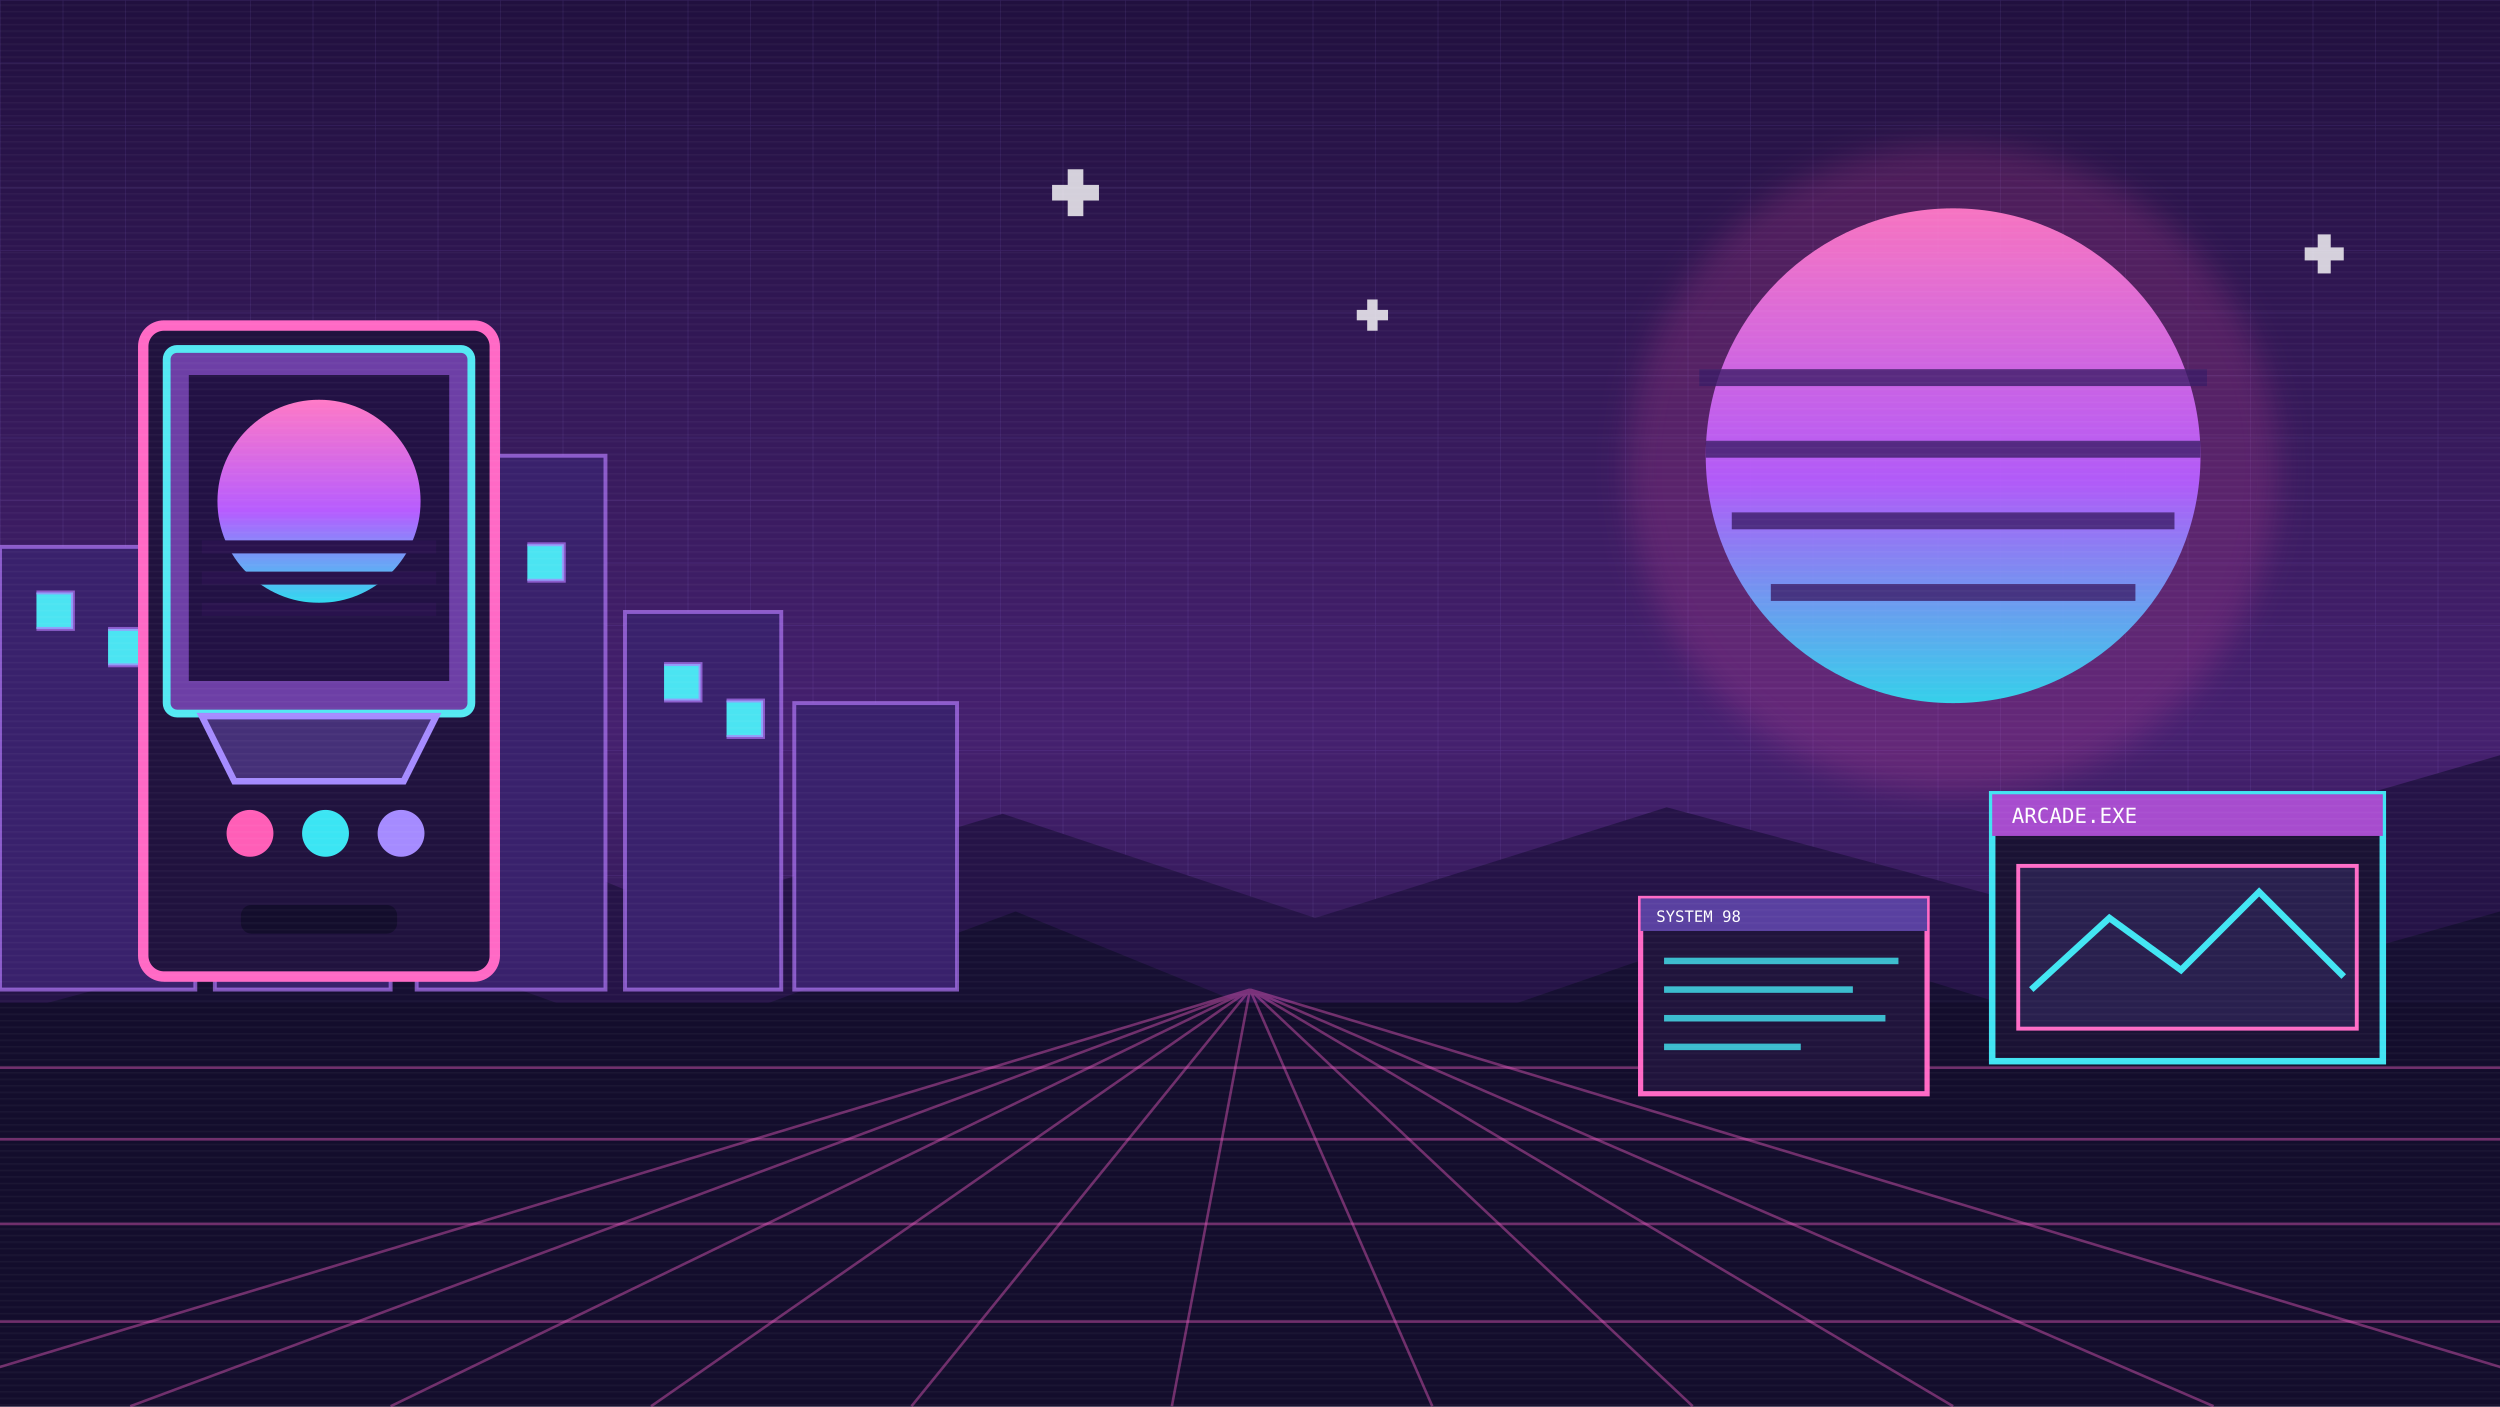
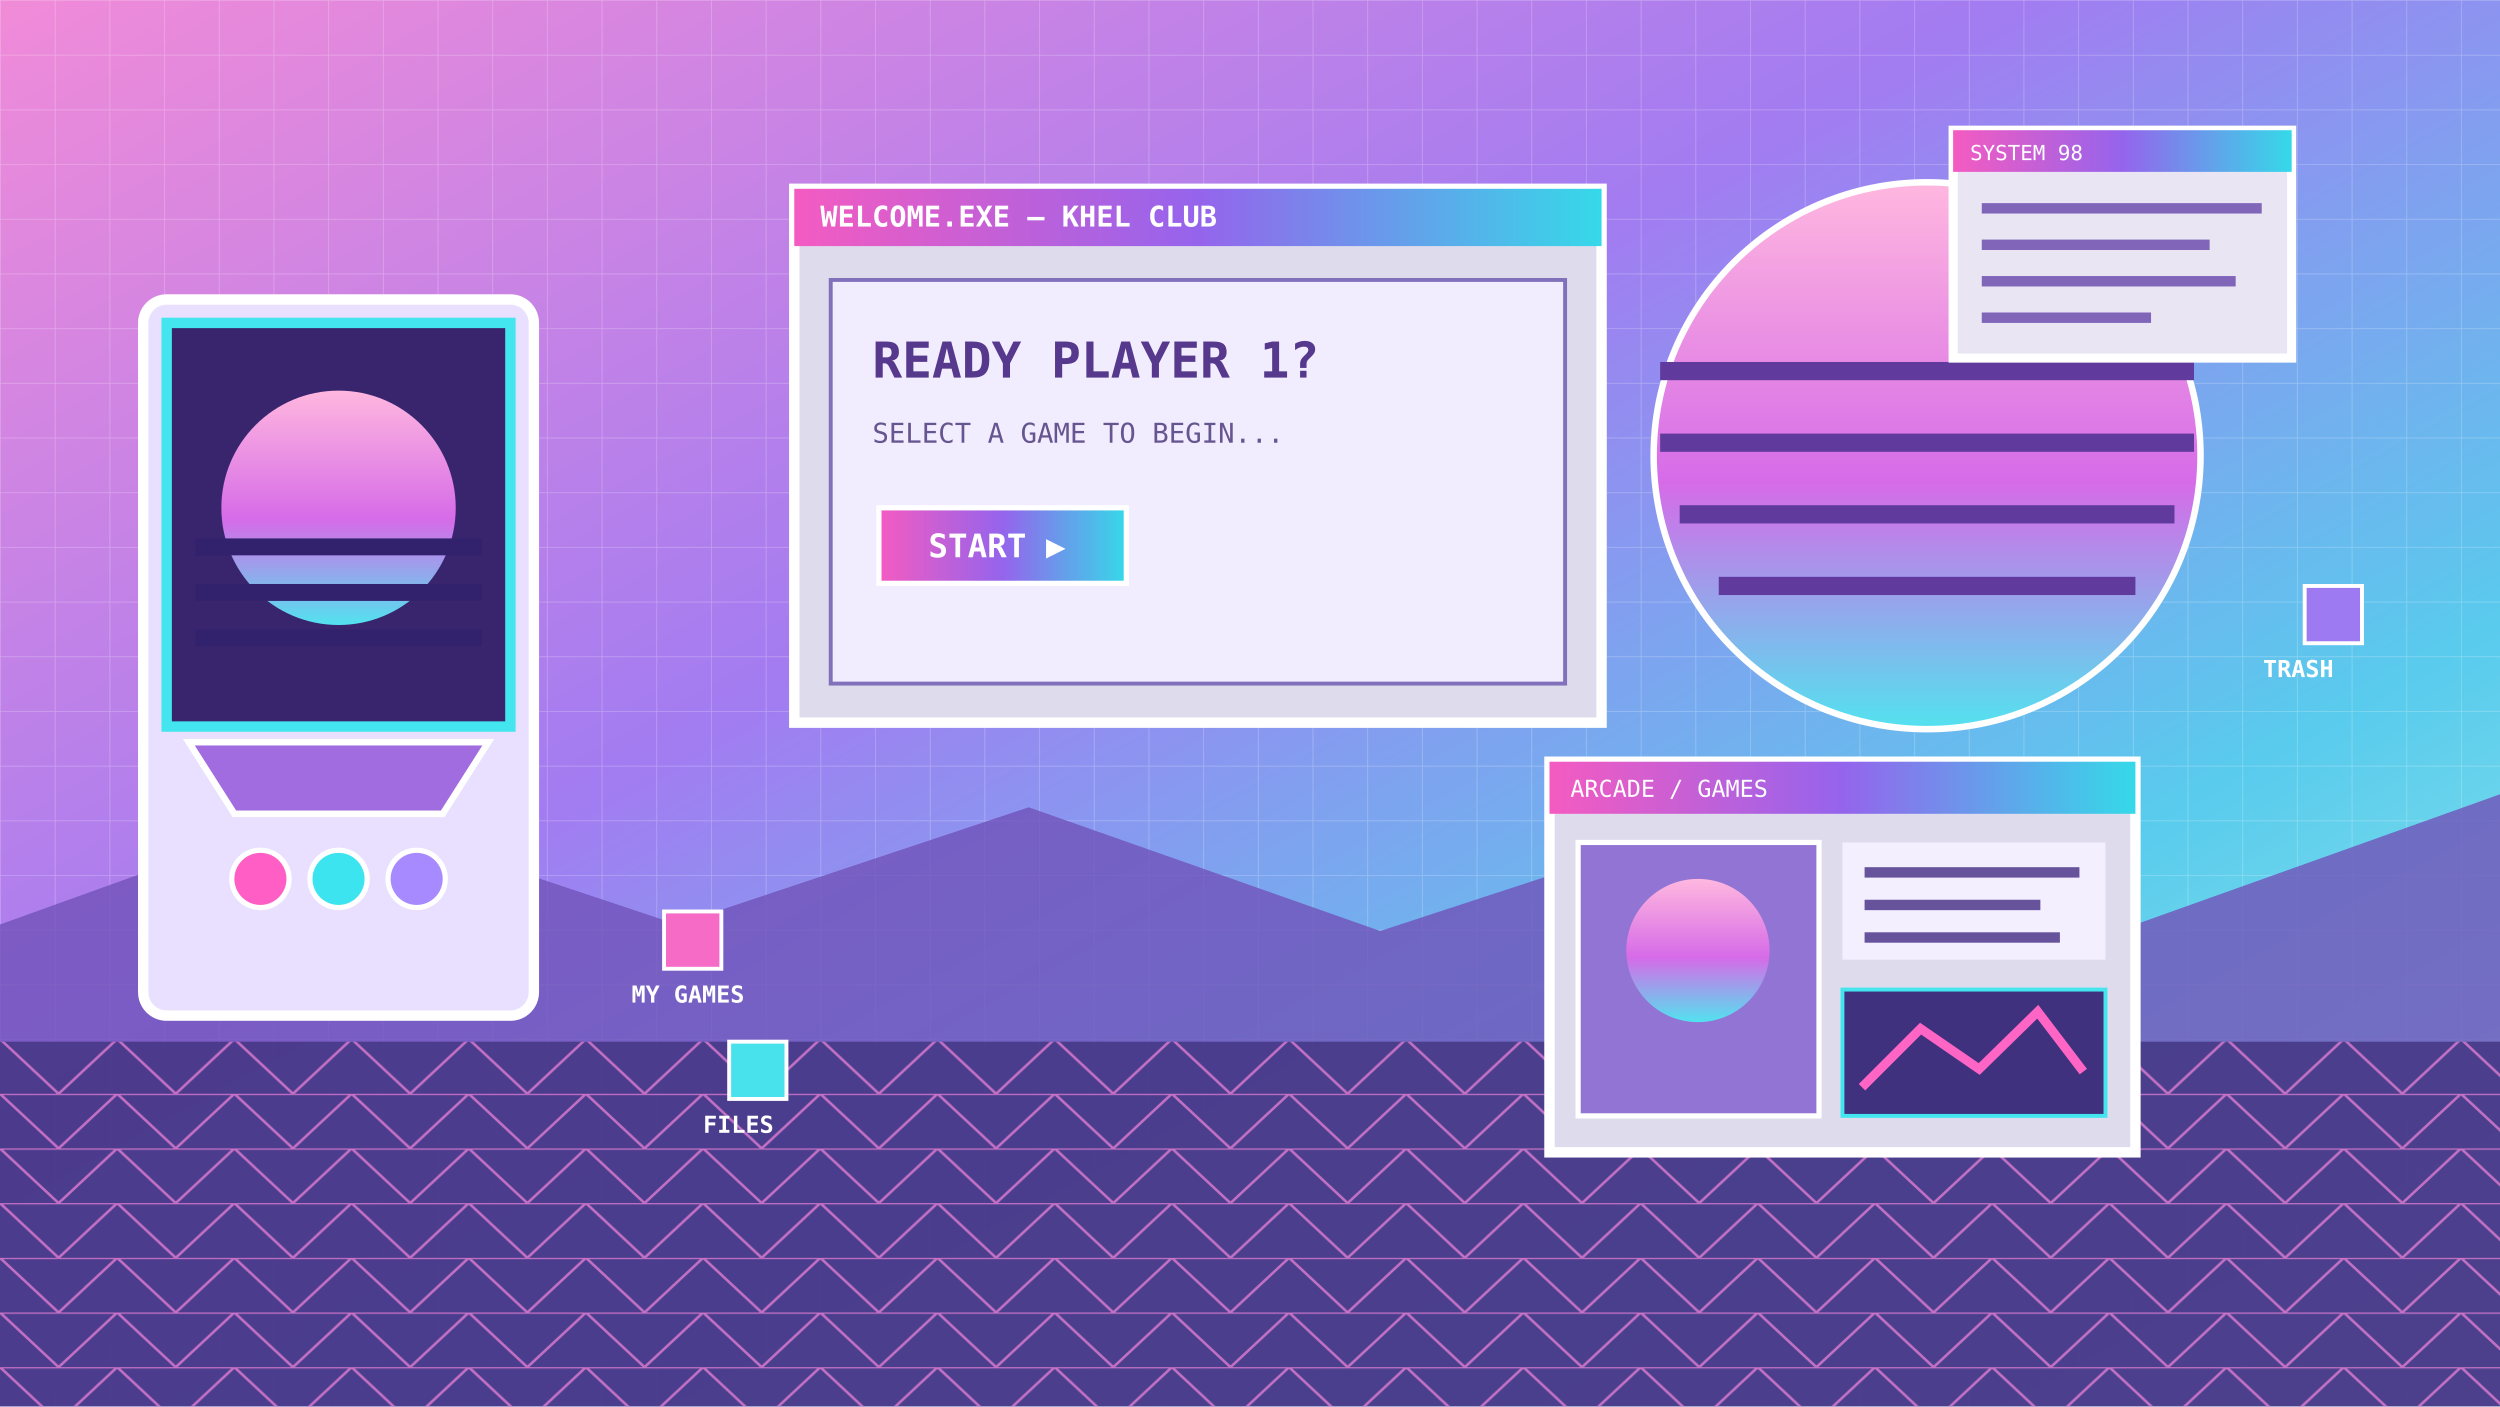
<svg xmlns="http://www.w3.org/2000/svg" width="1920" height="1080" viewBox="0 0 1920 1080">
  <defs>
-     <linearGradient id="bg" x2="0" y2="1">
-       <stop stop-color="#21103f" />
-       <stop offset=".52" stop-color="#45206f" />
-       <stop offset="1" stop-color="#100d2c" />
+     <linearGradient id="w" x2="1" y2="1">
+       <stop stop-color="#f18bd8" />
+       <stop offset=".4" stop-color="#a27cf1" />
+       <stop offset=".72" stop-color="#59cbed" />
+       <stop offset="1" stop-color="#a4f1e8" />
    </linearGradient>
-     <linearGradient id="sun" x2="0" y2="1">
-       <stop stop-color="#ff79c6" />
-       <stop offset=".55" stop-color="#b65cff" />
-       <stop offset="1" stop-color="#31d9ef" />
+     <linearGradient id="s" x2="0" y2="1">
+       <stop stop-color="#ffb7df" />
+       <stop offset=".55" stop-color="#d66be8" />
+       <stop offset="1" stop-color="#53e2ef" />
    </linearGradient>
-     <linearGradient id="panel" x2="0" y2="1">
-       <stop stop-color="#d9d1ff" />
-       <stop offset=".08" stop-color="#7655b5" />
-       <stop offset="1" stop-color="#241744" />
+     <linearGradient id="b" x2="1">
+       <stop stop-color="#f45bc1" />
+       <stop offset=".5" stop-color="#9564ec" />
+       <stop offset="1" stop-color="#35d9e9" />
    </linearGradient>
-     <pattern id="grid" width="48" height="48" patternUnits="userSpaceOnUse">
-       <path d="M48 0H0V48" fill="none" stroke="#a58bff" stroke-opacity=".14" stroke-width="1" />
+     <pattern id="g" width="42" height="42" patternUnits="userSpaceOnUse">
+       <path d="M42 0H0V42" fill="none" stroke="#fff" stroke-opacity=".3" />
    </pattern>
-     <pattern id="scan" width="4" height="5" patternUnits="userSpaceOnUse">
-       <path d="M0 4H4" stroke="#fff" stroke-opacity=".045" />
+     <pattern id="f" width="90" height="42" patternUnits="userSpaceOnUse">
+       <path d="M0 0H90M0 0L-45 42M0 0L45 42M90 0L45 42M90 0L135 42" fill="none" stroke="#ff8be0" stroke-opacity=".65" stroke-width="2" />
    </pattern>
-     <filter id="glow">
-       <feGaussianBlur stdDeviation="12" />
-     </filter>
  </defs>
-   <rect width="1920" height="1080" fill="url(#bg)" />
-   <rect width="1920" height="1080" fill="url(#grid)" />
-   <circle cx="1500" cy="360" r="250" fill="#f14ba8" opacity=".18" filter="url(#glow)" />
-   <circle cx="1500" cy="350" r="190" fill="url(#sun)" opacity=".95" />
-   <g stroke="#3b1c66" stroke-width="13" opacity=".8">
-     <path d="M1305 290H1695M1310 345H1690M1330 400H1670M1360 455H1640" />
+   <rect width="1920" height="1080" fill="url(#w)" />
+   <rect width="1920" height="1080" fill="url(#g)" />
+   <circle cx="1480" cy="350" r="210" fill="url(#s)" stroke="#fff" stroke-width="5" />
+   <g stroke="#603a9d" stroke-width="14">
+     <path d="M1275 285H1685M1275 340H1685M1290 395H1670M1320 450H1640" />
  </g>
-   <path d="M0 690L280 600 520 700 770 625 1010 705 1280 620 1540 690 1920 580V1080H0Z" fill="#251347" />
-   <path d="M0 780L260 710 510 800 780 700 1050 810 1340 710 1600 790 1920 700V1080H0Z" fill="#160f32" />
-   <path d="M0 770H1920V1080H0Z" fill="#130d2c" />
-   <g stroke="#ee5bc1" stroke-opacity=".42" stroke-width="2">
-     <path d="M960 760L-100 1080M960 760L100 1080M960 760L300 1080M960 760L500 1080M960 760L700 1080M960 760L900 1080M960 760L1100 1080M960 760L1300 1080M960 760L1500 1080M960 760L1700 1080M960 760L2020 1080" />
-     <path d="M0 820H1920M0 875H1920M0 940H1920M0 1015H1920" />
+   <path d="M0 710L250 620 520 710 790 620 1060 715 1350 620 1640 710 1920 610V1080H0Z" fill="#7152b9" opacity=".8" />
+   <path d="M0 800H1920V1080H0Z" fill="#41337f" opacity=".8" />
+   <path d="M0 800H1920V1080H0Z" fill="url(#f)" />
+   <g transform="translate(110 230)">
+     <rect width="300" height="550" rx="18" fill="#e9e0ff" stroke="#fff" stroke-width="8" />
+     <rect x="18" y="18" width="264" height="310" fill="#38256e" stroke="#43e5ef" stroke-width="8" />
+     <circle cx="150" cy="160" r="90" fill="url(#s)" />
+     <path d="M40 190H260M40 225H260M40 260H260" stroke="#32216c" stroke-width="13" />
+     <path d="M35 340H265L230 395H70Z" fill="#a06ce0" stroke="#fff" stroke-width="5" />
+     <circle cx="90" cy="445" r="22" fill="#ff5fc4" stroke="#fff" stroke-width="4" />
+     <circle cx="150" cy="445" r="22" fill="#3ce4ef" stroke="#fff" stroke-width="4" />
+     <circle cx="210" cy="445" r="22" fill="#a78aff" stroke="#fff" stroke-width="4" />
  </g>
-   <g fill="#39216c" stroke="#b77cff" stroke-opacity=".65" stroke-width="3">
-     <path d="M0 420H150V760H0ZM165 500H300V760H165ZM320 350H465V760H320ZM480 470H600V760H480ZM610 540H735V760H610Z" />
-     <path d="M28 455h28v28H28m55 0h28v28H83M190 540h28v28h-28m60 0h28v28h-28M350 390h28v28h-28m55 0h28v28h-28M510 510h28v28h-28m48 0h28v28h-28" fill="#4be4f2" />
+   <g transform="translate(610 145)">
+     <rect width="620" height="410" fill="#dedbec" stroke="#fff" stroke-width="8" />
+     <rect width="620" height="44" fill="url(#b)" />
+     <text x="20" y="29" fill="#fff" font-family="monospace" font-size="22" font-weight="bold">WELCOME.EXE — KHEL CLUB</text>
+     <rect x="28" y="70" width="564" height="310" fill="#f1edff" stroke="#8170ba" stroke-width="3" />
+     <text x="60" y="145" fill="#56388c" font-family="monospace" font-size="38" font-weight="bold">READY PLAYER 1?</text>
+     <text x="60" y="195" fill="#66558f" font-family="monospace" font-size="21">SELECT A GAME TO BEGIN...</text>
+     <rect x="65" y="245" width="190" height="58" fill="url(#b)" stroke="#fff" stroke-width="4" />
+     <text x="103" y="283" fill="#fff" font-family="monospace" font-size="25" font-weight="bold">START ▶</text>
  </g>
-   <g transform="translate(110 250)">
-     <rect x="0" y="0" width="270" height="500" rx="16" fill="#20123e" stroke="#ff69c5" stroke-width="8" />
-     <rect x="18" y="18" width="234" height="280" rx="8" fill="#6d3fa6" stroke="#54e8f3" stroke-width="6" />
-     <rect x="35" y="38" width="200" height="235" fill="#221144" />
-     <circle cx="135" cy="135" r="78" fill="url(#sun)" />
-     <path d="M45 170h180M45 194h180M45 218h180" stroke="#29124d" stroke-width="10" />
-     <path d="M45 300H225L200 350H70Z" fill="#453078" stroke="#a58bff" stroke-width="5" />
-     <circle cx="82" cy="390" r="18" fill="#ff5eb7" />
-     <circle cx="140" cy="390" r="18" fill="#3be5f3" />
-     <circle cx="198" cy="390" r="18" fill="#a58bff" />
-     <rect x="75" y="445" width="120" height="22" rx="8" fill="#130d2c" />
+   <g transform="translate(1190 585)">
+     <rect width="450" height="300" fill="#dedbec" stroke="#fff" stroke-width="8" />
+     <rect width="450" height="40" fill="url(#b)" />
+     <text x="16" y="27" fill="#fff" font-family="monospace" font-size="18">ARCADE / GAMES</text>
+     <rect x="22" y="62" width="185" height="210" fill="#9274d4" stroke="#fff" stroke-width="4" />
+     <circle cx="114" cy="145" r="55" fill="url(#s)" />
+     <rect x="225" y="62" width="202" height="90" fill="#f4efff" />
+     <path d="M242 85h165M242 110h135M242 135h150" stroke="#66539c" stroke-width="8" />
+     <rect x="225" y="175" width="202" height="97" fill="#40317e" stroke="#43e5ef" stroke-width="3" />
+     <path d="M240 250L285 205L330 236L375 192L410 238" fill="none" stroke="#ff65c5" stroke-width="7" />
  </g>
-   <g transform="translate(1530 610)">
-     <rect x="0" y="0" width="300" height="205" fill="#1a1234" stroke="#41e4f2" stroke-width="5" />
-     <rect x="0" y="0" width="300" height="32" fill="#a74cce" />
-     <text x="15" y="22" fill="#fff" font-family="monospace" font-size="16">ARCADE.EXE</text>
-     <rect x="20" y="55" width="260" height="125" fill="#29204e" stroke="#ff6cc7" stroke-width="3" />
-     <path d="M30 150L90 95L145 135L205 75L270 140" fill="none" stroke="#42e6f3" stroke-width="5" />
+   <g transform="translate(1500 100)">
+     <rect width="260" height="175" fill="#e9e5f3" stroke="#fff" stroke-width="7" />
+     <rect width="260" height="32" fill="url(#b)" />
+     <text x="13" y="23" fill="#fff" font-family="monospace" font-size="16">SYSTEM 98</text>
+     <path d="M22 60h215M22 88h175M22 116h195M22 144h130" stroke="#8065b9" stroke-width="8" />
  </g>
-   <g transform="translate(1260 690)">
-     <rect x="0" y="0" width="220" height="150" fill="#20143c" stroke="#ff69c5" stroke-width="4" />
-     <rect x="0" y="0" width="220" height="25" fill="#5940a0" />
-     <text x="12" y="18" fill="#fff" font-family="monospace" font-size="12">SYSTEM 98</text>
-     <path d="M18 48h180M18 70h145M18 92h170M18 114h105" stroke="#42e6f3" stroke-width="5" opacity=".8" />
+   <g fill="#fff" font-family="monospace" font-weight="bold" font-size="18">
+     <rect x="510" y="700" width="44" height="44" fill="#f56bc6" stroke="#fff" stroke-width="3" />
+     <text x="485" y="770">MY GAMES</text>
+     <rect x="560" y="800" width="44" height="44" fill="#48e2ed" stroke="#fff" stroke-width="3" />
+     <text x="540" y="870">FILES</text>
+     <rect x="1770" y="450" width="44" height="44" fill="#9d7af2" stroke="#fff" stroke-width="3" />
+     <text x="1738" y="520">TRASH</text>
  </g>
-   <g fill="#fff" opacity=".8">
-     <path d="M820 130h12v36h-12zM808 142h36v12h-36zM1050 230h8v24h-8zM1042 238h24v8h-24zM1780 180h10v30h-10zM1770 190h30v10h-30z" />
-   </g>
-   <rect width="1920" height="1080" fill="url(#scan)" />
</svg>
